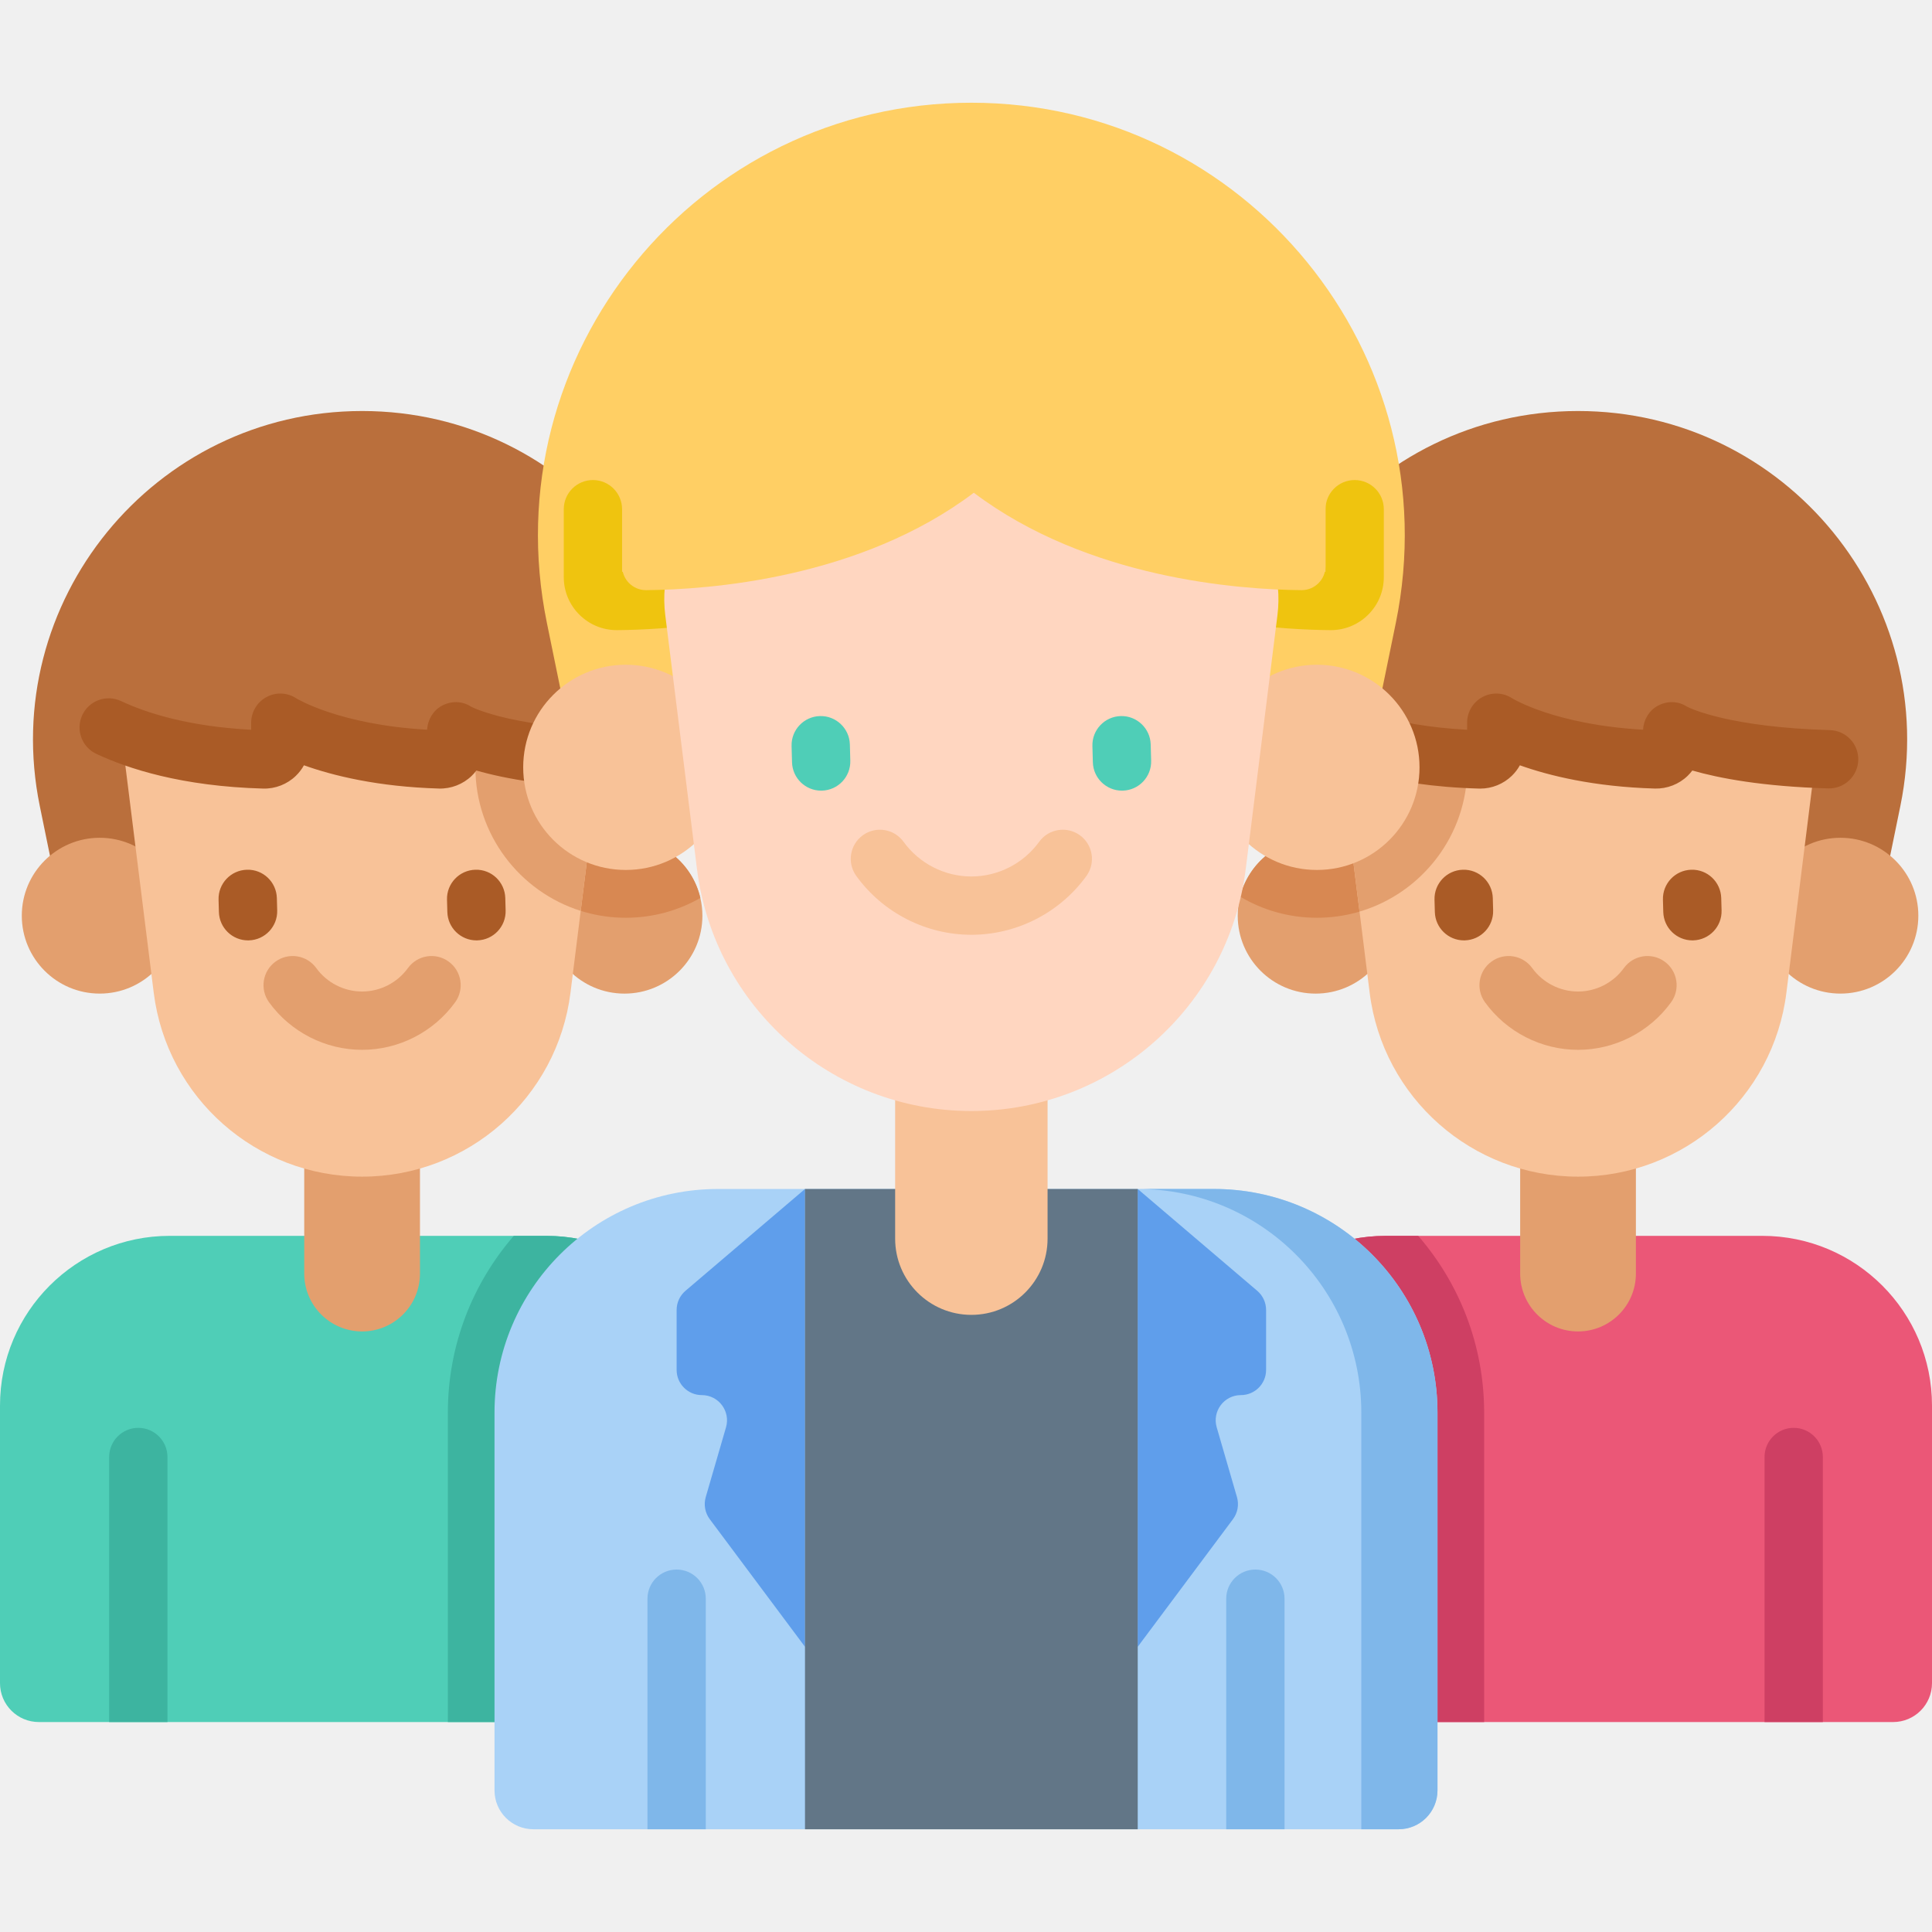
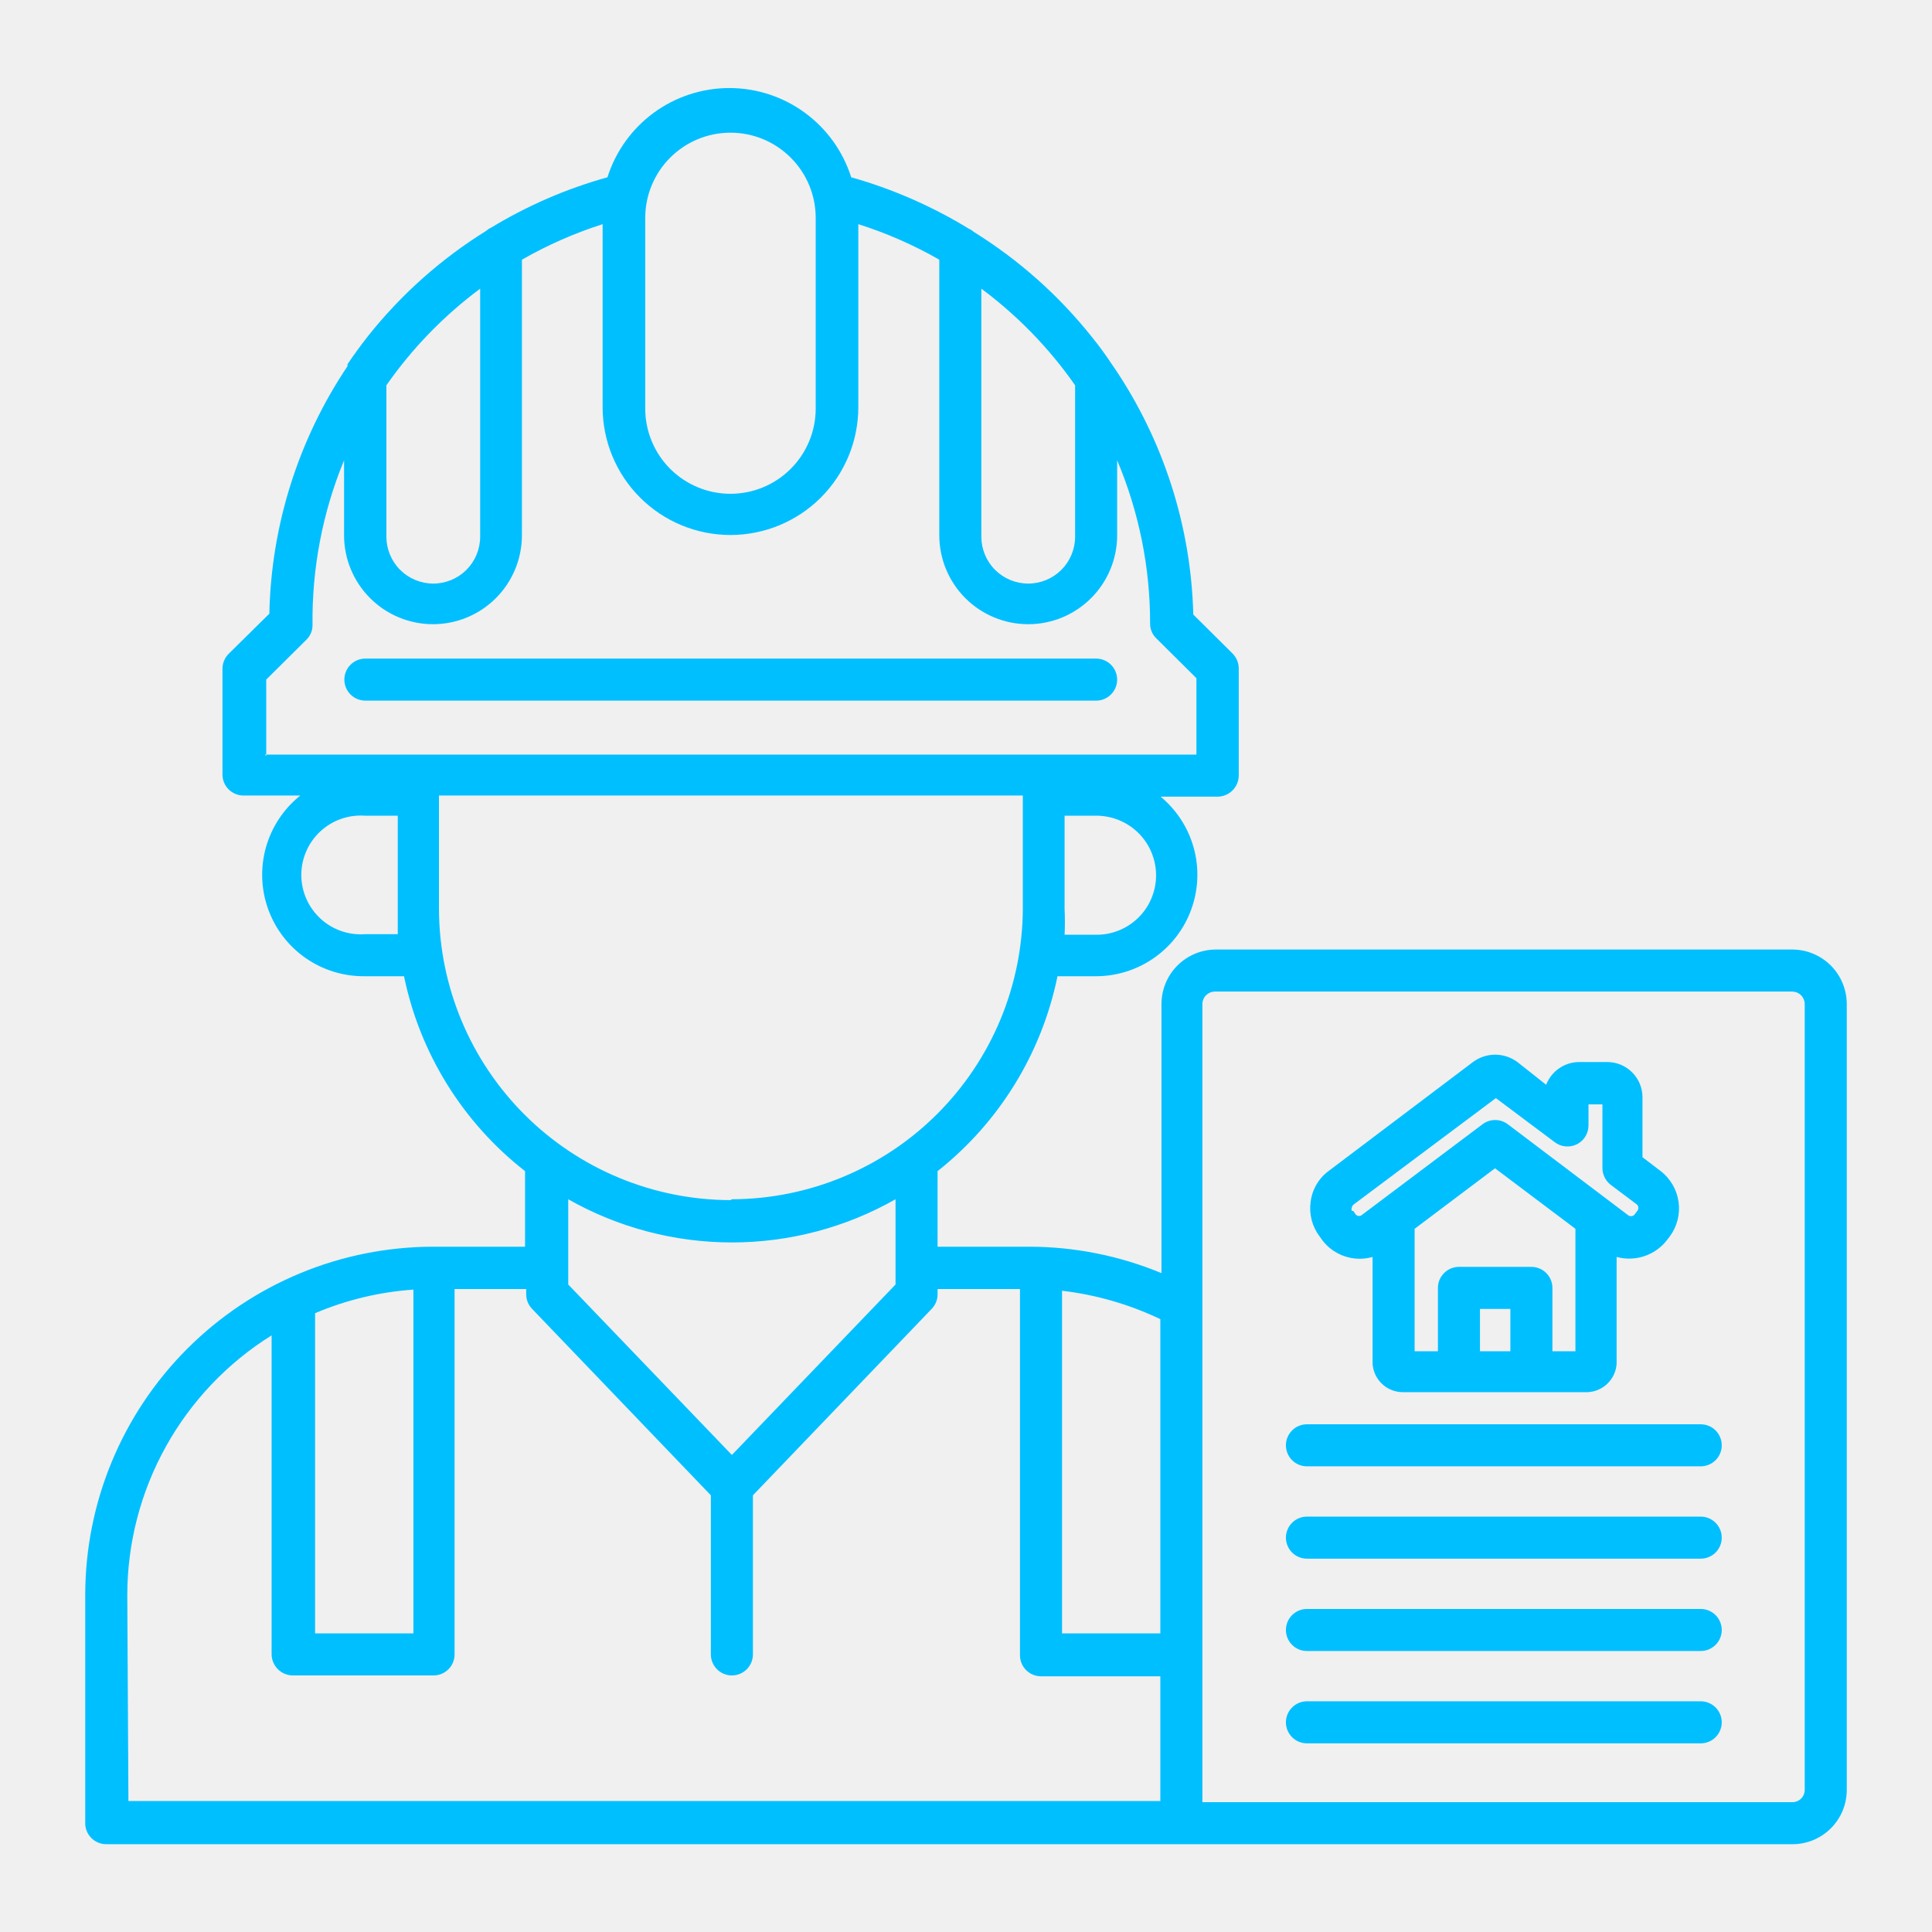
- <svg xmlns="http://www.w3.org/2000/svg" version="1.1" id="Layer_1" x="0px" y="0px" width="512px" height="512px" viewBox="0 -27.224 512 512" enable-background="new 0 -27.224 512 512" xml:space="preserve">
-   <path fill="#EB5777" d="M512,345.277v73.555c0,5.691-4.613,10.305-10.301,10.305H322.242v-83.859  c0-24.844,20.141-44.988,44.988-44.988h99.781C491.859,300.289,512,320.434,512,345.277z" />
-   <path fill="#CE3F63" d="M393.313,347.121v82.016h-71.07v-83.859c0-24.848,20.141-44.988,44.988-44.988h8.609  C386.73,312.859,393.313,329.238,393.313,347.121z" />
-   <path fill="#E39F6E" d="M418.195,325.621c-8.469,0-15.336-6.867-15.336-15.336v-43.02h30.672v43.02  C433.531,318.754,426.664,325.621,418.195,325.621z" />
-   <path fill="#BA6F3C" d="M337.063,207.273h162.266l4.281-20.875c11.086-54.07-30.223-104.699-85.414-104.699  s-96.496,50.629-85.41,104.699L337.063,207.273z" />
-   <path fill="#E39F6E" d="M508.379,215.441c0,11.406-9.242,20.648-20.648,20.648c-11.402,0-20.645-9.242-20.645-20.648  c0-11.402,9.242-20.645,20.645-20.645C499.137,194.797,508.379,204.039,508.379,215.441z" />
-   <path fill="#E39F6E" d="M369.305,215.445c0,11.402-9.238,20.648-20.648,20.648c-11.402,0-20.648-9.246-20.648-20.648  c0-1.742,0.211-3.441,0.633-5.059c2.25-8.949,10.355-15.59,20.016-15.59c9.785,0,17.977,6.809,20.102,15.941  C369.113,212.246,369.305,213.828,369.305,215.445z" />
-   <path fill="#D88852" d="M368.758,210.738c-5.828,3.348-12.574,5.254-19.766,5.254c-7.43,0-14.387-2.047-20.352-5.605  c2.25-8.949,10.355-15.59,20.016-15.59C358.441,194.797,366.633,201.605,368.758,210.738z" />
-   <path fill="#F8C298" d="M353.211,157.691l7.078,56.668l2.684,21.492c3.48,27.848,27.16,48.75,55.219,48.75  c28.07,0,51.75-20.902,55.223-48.75l9.762-78.16L353.211,157.691L353.211,157.691z" />
-   <path fill="#E39F6E" d="M388.855,176.133c0,18.063-12.078,33.348-28.566,38.227l-7.59-60.746h29.18  C386.281,160.031,388.855,167.781,388.855,176.133z" />
-   <path fill="#AA5B26" d="M387.969,221.988c-4.172,0-7.605-3.324-7.719-7.516l-0.09-3.273c-0.117-4.266,3.246-7.816,7.512-7.934  c4.27-0.133,7.816,3.246,7.934,7.512l0.09,3.273c0.117,4.266-3.246,7.816-7.512,7.934  C388.109,221.984,388.039,221.988,387.969,221.988z" />
-   <path fill="#AA5B26" d="M448.508,221.988c-4.172,0-7.605-3.324-7.723-7.516l-0.09-3.273c-0.117-4.266,3.246-7.816,7.516-7.934  c4.27-0.133,7.816,3.246,7.934,7.512l0.09,3.273c0.117,4.266-3.246,7.816-7.512,7.934  C448.648,221.984,448.578,221.988,448.508,221.988z" />
-   <path fill="#E39F6E" d="M418.195,250.992c-9.727,0-18.941-4.711-24.656-12.602c-2.504-3.457-1.73-8.285,1.727-10.789  s8.285-1.73,10.789,1.727c2.816,3.891,7.355,6.211,12.141,6.211s9.328-2.32,12.145-6.211c2.504-3.457,7.332-4.23,10.789-1.727  s4.23,7.332,1.727,10.789C437.141,246.281,427.922,250.992,418.195,250.992z" />
-   <path d="M358.887,436.859c-4.27,0-7.727-3.457-7.727-7.723v-70.234c0-4.266,3.457-7.727,7.727-7.727  c4.266,0,7.723,3.461,7.723,7.727v70.234C366.613,433.402,363.152,436.859,358.887,436.859z" />
-   <path fill="#CE3F63" d="M483.074,358.898v70.238h-15.453v-70.238c0-4.266,3.461-7.727,7.727-7.727  C479.621,351.172,483.074,354.633,483.074,358.898z" />
-   <path fill="#BA6F3C" d="M341.066,159.297c0,0,13.855,13.742,51.164,14.738c2.359,0.063,4.293-1.836,4.293-4.195v-5.535  c0,0,13.566,8.898,42.313,9.727c2.359,0.066,4.293-1.836,4.293-4.195v-3.141c0,0,11.18,6.824,44.684,7.363  c2.34,0.035,4.254-1.859,4.254-4.195v-20.371c0-2.668-2.164-4.828-4.828-4.828h-131.54  C347.617,144.664,341.066,151.215,341.066,159.297z" />
-   <path fill="#AA5B26" d="M392.301,181.762c-0.105,0-0.211-0.004-0.316-0.004c-24.301-0.652-39.602-6.457-48.156-11.211  c-3.73-2.074-5.07-6.777-3-10.508c2.074-3.73,6.777-5.07,10.508-3c5.449,3.027,17.359,8.074,37.461,9.129v-1.863  c0-2.84,1.559-5.453,4.059-6.801c2.496-1.352,5.535-1.219,7.906,0.34c0.063,0.039,11.352,7,34.66,8.309  c0.168-2.645,1.578-5.098,3.93-6.355c2.492-1.332,5.379-1.281,7.738,0.258c0.922,0.473,11.223,5.445,37.863,6.211  c4.266,0.121,7.625,3.676,7.504,7.945c-0.125,4.262-3.688,7.617-7.945,7.5c-17.457-0.5-28.953-2.703-36.027-4.742  c-0.375,0.496-0.789,0.969-1.242,1.41c-2.301,2.234-5.465,3.457-8.672,3.371c-16.254-0.469-28.133-3.434-35.789-6.164  c-0.563,1.016-1.277,1.953-2.133,2.785C398.426,180.535,395.398,181.762,392.301,181.762z" />
-   <path fill="#4FCEB7" d="M189.758,345.277v83.859H10.301C4.613,429.137,0,424.523,0,418.832v-73.555  c0-24.844,20.141-44.988,44.988-44.988h99.781C169.617,300.289,189.758,320.434,189.758,345.277z" />
-   <path fill="#3DB4A0" d="M189.758,345.277v83.859h-71.07V347.12c0-17.883,6.582-34.262,17.473-46.832h8.609  C169.617,300.289,189.758,320.43,189.758,345.277z" />
-   <path fill="#E39F6E" d="M95.961,325.621c-8.473,0-15.336-6.867-15.336-15.336v-43.02h30.672v43.02  C111.297,318.754,104.43,325.621,95.961,325.621z" />
-   <path fill="#BA6F3C" d="M14.824,207.273h162.27l4.281-20.875c11.082-54.07-30.223-104.699-85.414-104.699  s-96.496,50.629-85.414,104.699L14.824,207.273z" />
-   <path fill="#E39F6E" d="M186.145,215.445c0,11.402-9.246,20.648-20.648,20.648c-11.398,0-20.648-9.246-20.648-20.648  c0-1.742,0.211-3.441,0.633-5.059c2.25-8.949,10.355-15.59,20.016-15.59c9.785,0,17.988,6.809,20.102,15.949  C185.957,212.258,186.145,213.828,186.145,215.445z" />
-   <path fill="#D88852" d="M185.598,210.746c-5.828,3.336-12.574,5.246-19.754,5.246c-7.43,0-14.398-2.047-20.363-5.605  c2.25-8.949,10.355-15.59,20.016-15.59C175.285,194.797,183.484,201.605,185.598,210.746z" />
-   <path fill="#E39F6E" d="M47.07,215.441c0,11.406-9.242,20.648-20.645,20.648c-11.406,0-20.648-9.242-20.648-20.648  c0-11.402,9.242-20.645,20.648-20.645C37.828,194.797,47.07,204.039,47.07,215.441z" />
-   <path fill="#F8C298" d="M30.977,157.691l9.762,78.16c3.484,27.848,27.152,48.75,55.223,48.75s51.738-20.902,55.223-48.75  l2.711-21.684l7.051-56.477L30.977,157.691L30.977,157.691z" />
-   <path fill="#E39F6E" d="M130.523,157.691c-2.895,5.523-4.539,11.789-4.539,18.441c0,17.82,11.75,32.945,27.91,38.035l7.051-56.473  h-30.422V157.691z" />
-   <path fill="#AA5B26" d="M65.73,221.988c-4.168,0-7.602-3.324-7.719-7.516l-0.09-3.273c-0.117-4.266,3.246-7.816,7.512-7.934  c4.285-0.133,7.82,3.246,7.938,7.512l0.09,3.273c0.117,4.266-3.246,7.816-7.512,7.934C65.875,221.984,65.805,221.988,65.73,221.988z  " />
-   <path fill="#AA5B26" d="M126.27,221.988c-4.168,0-7.605-3.324-7.719-7.516l-0.09-3.273c-0.117-4.266,3.246-7.816,7.512-7.934  c4.285-0.133,7.816,3.246,7.934,7.512l0.09,3.273c0.117,4.266-3.242,7.816-7.512,7.934  C126.414,221.984,126.34,221.988,126.27,221.988z" />
-   <path fill="#E39F6E" d="M95.961,250.992c-9.727,0-18.945-4.711-24.66-12.602c-2.504-3.457-1.73-8.285,1.727-10.789  s8.285-1.73,10.789,1.727c2.816,3.891,7.359,6.211,12.145,6.211s9.324-2.32,12.141-6.211c2.504-3.457,7.332-4.23,10.789-1.727  s4.23,7.332,1.727,10.789C114.902,246.281,105.688,250.992,95.961,250.992z" />
-   <path fill="#3DB4A0" d="M44.379,358.898v70.238H28.93v-70.238c0-4.266,3.449-7.727,7.723-7.727  C40.918,351.172,44.379,354.633,44.379,358.898z" />
-   <path d="M153.113,436.859c-4.266,0-7.723-3.457-7.723-7.723v-70.234c0-4.266,3.457-7.727,7.723-7.727  c4.27,0,7.727,3.461,7.727,7.727v70.234C160.84,433.402,157.383,436.859,153.113,436.859z" />
-   <path fill="#BA6F3C" d="M18.828,159.297c0,0,13.855,13.742,51.164,14.738c2.359,0.063,4.297-1.836,4.297-4.195v-5.535  c0,0,13.566,8.898,42.309,9.727c2.363,0.066,4.297-1.836,4.297-4.195v-3.141c0,0,11.18,6.824,44.684,7.363  c2.336,0.035,4.25-1.859,4.25-4.195v-20.371c0-2.668-2.16-4.828-4.824-4.828H33.465C25.383,144.664,18.828,151.215,18.828,159.297z" />
-   <path fill="#AA5B26" d="M165.555,181.781c-0.043,0-0.082,0-0.125,0c-19.242-0.309-31.691-2.652-39.184-4.809  c-0.371,0.496-0.785,0.965-1.238,1.406c-2.301,2.234-5.465,3.461-8.672,3.371c-16.254-0.469-28.137-3.434-35.789-6.164  c-0.563,1.016-1.277,1.953-2.137,2.789c-2.297,2.234-5.461,3.477-8.66,3.383c-21.637-0.582-35.996-5.328-44.234-9.207  c-3.863-1.82-5.52-6.422-3.699-10.285c1.816-3.859,6.422-5.512,10.281-3.695c6.453,3.039,17.547,6.715,34.465,7.598v-1.863  c0-2.84,1.559-5.453,4.059-6.801c2.496-1.352,5.535-1.219,7.906,0.34c0.066,0.039,11.355,7,34.66,8.309  c0.168-2.645,1.578-5.098,3.93-6.355c2.492-1.332,5.379-1.281,7.734,0.258c0.957,0.492,11.984,5.809,40.828,6.277  c4.266,0.066,7.668,3.582,7.602,7.852C173.211,178.406,169.766,181.781,165.555,181.781z" />
-   <path fill="#A9D2F7" d="M380.949,347.121v100.125c0,5.688-4.609,10.301-10.301,10.301H141.352c-5.691,0-10.301-4.613-10.301-10.301  V347.121c0-32.727,26.523-59.254,59.246-59.254h131.406C354.426,287.867,380.949,314.395,380.949,347.121z" />
-   <path fill="#5F9EEB" d="M179.313,319.93v15.887c0,3.688,2.988,6.676,6.676,6.676c4.445,0,7.652,4.266,6.41,8.539l-5.371,18.488  c-0.582,2.008-0.188,4.176,1.063,5.852l25.246,33.828V287.867l-31.676,26.984C180.172,316.117,179.313,317.977,179.313,319.93z" />
-   <path fill="#5F9EEB" d="M335.527,319.93v15.887c0,3.688-2.988,6.676-6.676,6.676c-4.449,0-7.652,4.266-6.41,8.539l5.367,18.488  c0.586,2.008,0.191,4.176-1.059,5.852L301.503,409.2V287.867l31.676,26.984C334.668,316.117,335.527,317.977,335.527,319.93z" />
-   <path fill="#627687" d="M213.332,287.867h88.176v169.684h-88.176V287.867z" />
-   <path fill="#7FB7EA" d="M380.949,347.109v100.137c0,5.691-4.609,10.301-10.301,10.301h-9.887V347.121  c0-32.719-26.535-59.254-59.254-59.254h20.199C354.426,287.867,380.949,314.391,380.949,347.109z" />
-   <path fill="#F8C298" d="M257.422,321.23c-11.156,0-20.199-9.043-20.199-20.195v-56.656h40.395v56.656  C277.617,312.188,268.574,321.23,257.422,321.23z" />
-   <path fill="#FFCF64" d="M150.57,165.371h213.695l5.637-27.488C384.5,66.68,330.102,0,257.422,0  C184.734,0,130.34,66.68,144.938,137.883L150.57,165.371z" />
-   <path fill="#EFC40F" d="M359,99.992c-4.266,0-7.727,3.461-7.727,7.727v16.578c-6.039-0.105-15.043-0.605-25.391-2.297v15.617  c11.121,1.672,20.586,2.102,26.664,2.152h0.125c3.73,0,7.242-1.445,9.895-4.074c2.684-2.66,4.16-6.207,4.16-9.988v-17.988  C366.727,103.453,363.27,99.992,359,99.992z" />
-   <path fill="#EFC40F" d="M157.133,99.992c4.266,0,7.723,3.461,7.723,7.727v16.578c6.043-0.105,15.043-0.605,25.395-2.297v15.617  c-11.121,1.672-20.586,2.102-26.668,2.152c-0.043,0-0.082,0-0.121,0c-3.734,0-7.242-1.445-9.898-4.074  c-2.68-2.66-4.16-6.207-4.16-9.988v-17.988C149.406,103.453,152.863,99.992,157.133,99.992z" />
-   <path fill="#F8C298" d="M376.188,176.133c0,15.02-12.176,27.191-27.195,27.191c-15.016,0-27.191-12.172-27.191-27.191  c0-15.016,12.176-27.191,27.191-27.191C364.012,148.941,376.188,161.117,376.188,176.133z" />
-   <path fill="#F8C298" d="M193.035,176.133c0,15.02-12.172,27.191-27.191,27.191c-15.016,0-27.191-12.172-27.191-27.191  c0-15.016,12.176-27.191,27.191-27.191C180.863,148.941,193.035,161.117,193.035,176.133z" />
-   <path fill="#FFD6C0" d="M176.301,135.785l8.395,67.219c4.582,36.68,35.762,64.207,72.723,64.207  c36.965,0,68.141-27.527,72.723-64.207l8.395-67.219c2.512-20.094-13.156-37.844-33.406-37.844h-95.418  C189.461,97.941,173.789,115.691,176.301,135.785z" />
-   <path fill="#4FCEB7" d="M217.613,182.305c-4.168,0-7.605-3.324-7.719-7.516l-0.117-4.313c-0.117-4.266,3.246-7.816,7.512-7.934  c4.234-0.125,7.816,3.246,7.934,7.512l0.117,4.309c0.117,4.27-3.246,7.82-7.512,7.938  C217.758,182.301,217.684,182.305,217.613,182.305z" />
-   <path fill="#4FCEB7" d="M297.336,182.305c-4.168,0-7.605-3.324-7.719-7.516l-0.117-4.313c-0.117-4.266,3.246-7.816,7.512-7.934  c4.23-0.125,7.816,3.246,7.934,7.512l0.121,4.309c0.117,4.27-3.246,7.82-7.512,7.938  C297.48,182.301,297.406,182.305,297.336,182.305z" />
-   <path fill="#F8C298" d="M257.422,220.504c-12.027,0-23.426-5.828-30.492-15.586c-2.504-3.457-1.73-8.285,1.727-10.789  c3.457-2.5,8.289-1.73,10.789,1.727c4.168,5.758,10.891,9.195,17.977,9.195s13.805-3.438,17.973-9.195  c2.5-3.457,7.332-4.23,10.789-1.727s4.227,7.332,1.727,10.789C280.844,214.676,269.445,220.504,257.422,220.504z" />
-   <path fill="#7FB7EA" d="M187.039,396.445v61.102h-15.453v-61.102c0-4.262,3.461-7.723,7.727-7.723S187.039,392.184,187.039,396.445z  " />
-   <path fill="#7FB7EA" d="M340.414,396.445v61.102h-15.453v-61.102c0-4.262,3.461-7.723,7.727-7.723S340.414,392.184,340.414,396.445z  " />
-   <path fill="#FFCF64" d="M164.867,86.434v36.402c0,3.52,2.867,6.363,6.391,6.336c16.582-0.145,56.629-3.035,86.813-25.813  c30.188,22.777,70.234,25.668,86.816,25.813c3.523,0.027,6.387-2.816,6.387-6.336V86.434H164.867z" />
+ <svg xmlns="http://www.w3.org/2000/svg" width="68" height="68" viewBox="0 0 68 68" fill="none">
+   <g clip-path="url(#clip0_289_998)">
+     <path fill-rule="evenodd" clip-rule="evenodd" d="M47.63 42.62L47.72 42.75C47.735 42.765 47.753 42.778 47.772 42.786C47.792 42.794 47.813 42.799 47.835 42.799C47.856 42.799 47.878 42.794 47.897 42.786C47.917 42.778 47.935 42.765 47.95 42.75L52.18 39.57C52.308 39.473 52.464 39.421 52.625 39.421C52.785 39.421 52.942 39.473 53.07 39.57L57.29 42.76C57.321 42.789 57.362 42.805 57.405 42.805C57.447 42.805 57.489 42.789 57.52 42.76L57.62 42.63C57.649 42.599 57.665 42.558 57.665 42.515C57.665 42.472 57.649 42.431 57.62 42.4L56.69 41.7C56.6 41.63 56.527 41.541 56.477 41.438C56.426 41.336 56.4 41.224 56.4 41.11V38.87H55.91V39.61C55.91 39.748 55.872 39.884 55.799 40.002C55.727 40.119 55.623 40.214 55.499 40.276C55.375 40.337 55.236 40.362 55.098 40.349C54.961 40.336 54.83 40.284 54.72 40.2L52.65 38.65L47.65 42.39C47.632 42.403 47.616 42.419 47.604 42.438C47.592 42.457 47.584 42.478 47.58 42.5C47.564 42.538 47.564 42.581 47.58 42.62H47.63ZM55.45 47.56H54.64V45.33C54.64 45.134 54.562 44.946 54.423 44.807C54.284 44.668 54.096 44.59 53.9 44.59H51.35C51.154 44.59 50.965 44.668 50.827 44.807C50.688 44.946 50.61 45.134 50.61 45.33V47.56H49.79V43.25L52.62 41.12L55.45 43.25V47.56ZM53.16 46.07H52.09V47.56H53.16V46.07ZM46.44 43.51C46.181 43.163 46.069 42.728 46.13 42.3C46.156 42.084 46.227 41.876 46.337 41.689C46.447 41.501 46.594 41.338 46.77 41.21L51.83 37.39C52.058 37.216 52.338 37.121 52.625 37.121C52.912 37.121 53.191 37.216 53.42 37.39L54.42 38.18C54.51 37.946 54.669 37.744 54.876 37.601C55.083 37.458 55.328 37.381 55.58 37.38H56.58C56.907 37.383 57.22 37.514 57.45 37.747C57.681 37.979 57.81 38.293 57.81 38.62V40.73L58.44 41.21C58.788 41.474 59.017 41.865 59.079 42.297C59.141 42.73 59.03 43.169 58.77 43.52L58.67 43.65C58.466 43.912 58.189 44.108 57.874 44.213C57.559 44.318 57.22 44.328 56.9 44.24V48C56.883 48.265 56.768 48.514 56.578 48.698C56.387 48.883 56.135 48.991 55.87 49H49.38C49.108 49.001 48.846 48.898 48.647 48.712C48.448 48.526 48.328 48.272 48.31 48V44.24C47.99 44.332 47.649 44.325 47.334 44.219C47.018 44.114 46.741 43.916 46.54 43.65L46.44 43.51ZM59.86 59.88H46C45.804 59.88 45.615 59.958 45.477 60.097C45.338 60.236 45.26 60.424 45.26 60.62C45.26 60.816 45.338 61.005 45.477 61.143C45.615 61.282 45.804 61.36 46 61.36H59.86C60.056 61.36 60.244 61.282 60.383 61.143C60.522 61.005 60.6 60.816 60.6 60.62C60.6 60.424 60.522 60.236 60.383 60.097C60.244 59.958 60.056 59.88 59.86 59.88ZM59.86 56.63H46C45.903 56.63 45.806 56.649 45.717 56.686C45.627 56.724 45.545 56.778 45.477 56.847C45.408 56.915 45.353 56.997 45.316 57.087C45.279 57.177 45.26 57.273 45.26 57.37C45.26 57.467 45.279 57.563 45.316 57.653C45.353 57.743 45.408 57.825 45.477 57.893C45.545 57.962 45.627 58.017 45.717 58.054C45.806 58.091 45.903 58.11 46 58.11H59.86C60.056 58.11 60.244 58.032 60.383 57.893C60.522 57.755 60.6 57.566 60.6 57.37C60.6 57.174 60.522 56.986 60.383 56.847C60.244 56.708 60.056 56.63 59.86 56.63ZM59.86 53.38H46C45.804 53.38 45.615 53.458 45.477 53.597C45.338 53.736 45.26 53.924 45.26 54.12C45.26 54.316 45.338 54.505 45.477 54.643C45.615 54.782 45.804 54.86 46 54.86H59.86C60.056 54.86 60.244 54.782 60.383 54.643C60.522 54.505 60.6 54.316 60.6 54.12C60.6 53.924 60.522 53.736 60.383 53.597C60.244 53.458 60.056 53.38 59.86 53.38ZM59.86 50.13H46C45.804 50.13 45.615 50.208 45.477 50.347C45.338 50.486 45.26 50.674 45.26 50.87C45.26 51.066 45.338 51.255 45.477 51.393C45.615 51.532 45.804 51.61 46 51.61H59.86C60.056 51.61 60.244 51.532 60.383 51.393C60.522 51.255 60.6 51.066 60.6 50.87C60.6 50.674 60.522 50.486 60.383 50.347C60.244 50.208 60.056 50.13 59.86 50.13ZM63.52 35.33V63C63.52 63.114 63.475 63.223 63.394 63.304C63.313 63.385 63.204 63.43 63.09 63.43H42.32V35.33C42.322 35.217 42.368 35.109 42.449 35.029C42.529 34.949 42.637 34.903 42.75 34.9H63.09C63.203 34.903 63.311 34.949 63.391 35.029C63.471 35.109 63.517 35.217 63.52 35.33ZM4.52 63.39H40.84V59H36.64C36.444 59 36.255 58.922 36.117 58.783C35.978 58.645 35.9 58.456 35.9 58.26V45.37H33V45.55C33.001 45.739 32.929 45.922 32.8 46.06L26.5 52.63V58.23C26.5 58.426 26.422 58.614 26.283 58.753C26.144 58.892 25.956 58.97 25.76 58.97C25.564 58.97 25.375 58.892 25.237 58.753C25.098 58.614 25.02 58.426 25.02 58.23V52.63L18.72 46.06C18.59 45.922 18.519 45.739 18.52 45.55V45.37H16V58.23C16 58.426 15.922 58.614 15.783 58.753C15.644 58.892 15.456 58.97 15.26 58.97H10.31C10.113 58.97 9.923 58.892 9.783 58.754C9.643 58.615 9.562 58.427 9.56 58.23V47C8.008 47.968 6.727 49.315 5.839 50.913C4.95 52.512 4.482 54.311 4.48 56.14L4.52 63.39ZM11.09 57.49V46.22C12.189 45.753 13.358 45.473 14.55 45.39V57.49H11.09ZM20 42.21C21.756 43.207 23.741 43.73 25.76 43.73C27.779 43.73 29.764 43.207 31.52 42.21V45.21L25.76 51.21L20 45.21V42.21ZM25.76 42.21C28.468 42.202 31.064 41.125 32.981 39.213C34.899 37.3 35.984 34.708 36 32V28H15.45V32C15.46 34.718 16.547 37.321 18.471 39.24C20.396 41.159 23.002 42.237 25.72 42.24L25.76 42.21ZM14 32.88C14 32.58 14 32.28 14 31.98V28.71H12.84C12.554 28.69 12.267 28.729 11.997 28.825C11.727 28.921 11.479 29.071 11.27 29.267C11.06 29.462 10.893 29.699 10.779 29.962C10.664 30.225 10.605 30.508 10.605 30.795C10.605 31.082 10.664 31.365 10.779 31.628C10.893 31.891 11.06 32.127 11.27 32.323C11.479 32.519 11.727 32.669 11.997 32.765C12.267 32.861 12.554 32.9 12.84 32.88H14ZM9.32 26.56H42.11V23.87L40.7 22.47C40.63 22.403 40.574 22.322 40.536 22.233C40.498 22.143 40.479 22.047 40.48 21.95C40.483 19.975 40.088 18.02 39.32 16.2V18.84C39.32 19.67 38.99 20.466 38.403 21.053C37.816 21.64 37.02 21.97 36.19 21.97C35.36 21.97 34.564 21.64 33.977 21.053C33.39 20.466 33.06 19.67 33.06 18.84V9.14C32.157 8.623 31.202 8.204 30.21 7.89V14.33C30.21 15.524 29.736 16.668 28.892 17.512C28.048 18.356 26.903 18.83 25.71 18.83C24.516 18.83 23.372 18.356 22.528 17.512C21.684 16.668 21.21 15.524 21.21 14.33V7.89C20.222 8.206 19.27 8.625 18.37 9.14V18.84C18.37 19.67 18.04 20.466 17.453 21.053C16.866 21.64 16.07 21.97 15.24 21.97C14.41 21.97 13.614 21.64 13.027 21.053C12.44 20.466 12.11 19.67 12.11 18.84V16.2C11.352 18.039 10.975 20.012 11 22C11.001 22.097 10.982 22.193 10.944 22.283C10.906 22.372 10.85 22.453 10.78 22.52L9.37 23.92V26.61L9.32 26.56ZM13.6 13.56C14.51 12.257 15.624 11.109 16.9 10.16V18.89C16.9 19.328 16.726 19.747 16.417 20.057C16.107 20.366 15.688 20.54 15.25 20.54C14.812 20.54 14.393 20.366 14.083 20.057C13.774 19.747 13.6 19.328 13.6 18.89V13.56ZM22.71 7.67C22.71 6.874 23.026 6.111 23.588 5.549C24.151 4.986 24.914 4.67 25.71 4.67C26.506 4.67 27.269 4.986 27.831 5.549C28.394 6.111 28.71 6.874 28.71 7.67V14.38C28.71 15.176 28.394 15.939 27.831 16.501C27.269 17.064 26.506 17.38 25.71 17.38C24.914 17.38 24.151 17.064 23.588 16.501C23.026 15.939 22.71 15.176 22.71 14.38V7.67ZM34.54 10.16C35.815 11.109 36.93 12.257 37.84 13.56V18.89C37.84 19.328 37.666 19.747 37.357 20.057C37.047 20.366 36.627 20.54 36.19 20.54C35.752 20.54 35.333 20.366 35.023 20.057C34.714 19.747 34.54 19.328 34.54 18.89V10.16ZM40.69 30.8C40.687 30.247 40.466 29.716 40.075 29.325C39.683 28.934 39.153 28.713 38.6 28.71H37.47V32C37.485 32.3 37.485 32.6 37.47 32.9H38.6C39.152 32.9 39.682 32.681 40.074 32.291C40.466 31.902 40.687 31.373 40.69 30.82V30.8ZM40.84 46.43V57.49H37.38V45.43C38.58 45.571 39.749 45.909 40.84 46.43ZM65 35.33V63C65 63.507 64.799 63.992 64.44 64.351C64.082 64.709 63.596 64.91 63.09 64.91H3.74C3.639 64.91 3.54 64.89 3.447 64.85C3.355 64.81 3.271 64.752 3.202 64.679C3.133 64.606 3.079 64.52 3.044 64.425C3.01 64.331 2.994 64.231 3 64.13V56.13C3.003 52.882 4.294 49.768 6.591 47.471C8.887 45.174 12.002 43.883 15.25 43.88H18.48V41.22C16.291 39.511 14.781 37.08 14.22 34.36H12.84C12.096 34.369 11.368 34.145 10.758 33.721C10.147 33.296 9.685 32.691 9.435 31.99C9.185 31.29 9.16 30.529 9.363 29.813C9.567 29.098 9.989 28.464 10.57 28H8.57C8.374 28 8.185 27.922 8.047 27.783C7.908 27.645 7.83 27.456 7.83 27.26V23.56C7.827 23.456 7.846 23.352 7.886 23.256C7.925 23.159 7.985 23.072 8.06 23L9.48 21.6C9.545 18.494 10.499 15.471 12.23 12.89V12.82C12.46 12.48 12.7 12.15 12.96 11.82C14.124 10.357 15.531 9.106 17.12 8.12C17.17 8.074 17.228 8.037 17.29 8.01C18.566 7.236 19.942 6.64 21.38 6.24C21.669 5.329 22.24 4.533 23.011 3.968C23.783 3.403 24.714 3.099 25.67 3.099C26.626 3.099 27.557 3.403 28.328 3.968C29.1 4.533 29.671 5.329 29.96 6.24C31.416 6.651 32.809 7.26 34.1 8.05C34.162 8.077 34.22 8.114 34.27 8.16C35.858 9.146 37.266 10.397 38.43 11.86C38.69 12.18 38.93 12.51 39.16 12.86L39.21 12.93C40.953 15.504 41.921 18.523 42 21.63L43.38 23C43.521 23.14 43.6 23.331 43.6 23.53V27.3C43.597 27.497 43.517 27.685 43.377 27.824C43.236 27.962 43.047 28.04 42.85 28.04H40.85C41.415 28.508 41.823 29.139 42.017 29.847C42.211 30.555 42.181 31.306 41.933 31.997C41.685 32.688 41.23 33.285 40.63 33.708C40.03 34.131 39.314 34.359 38.58 34.36H37.22C36.666 37.073 35.171 39.502 33 41.22V43.88H36.23C37.826 43.882 39.406 44.198 40.88 44.81V35.33C40.883 34.824 41.085 34.34 41.442 33.982C41.8 33.625 42.284 33.423 42.79 33.42H63.09C63.596 33.423 64.08 33.625 64.438 33.982C64.795 34.34 64.997 34.824 65 35.33ZM39.32 23.92C39.32 24.116 39.242 24.305 39.103 24.443C38.964 24.582 38.776 24.66 38.58 24.66H12.86C12.664 24.66 12.475 24.582 12.337 24.443C12.198 24.305 12.12 24.116 12.12 23.92C12.12 23.724 12.198 23.535 12.337 23.397C12.475 23.258 12.664 23.18 12.86 23.18H38.58C38.776 23.18 38.964 23.258 39.103 23.397C39.242 23.535 39.32 23.724 39.32 23.92Z" fill="#00BFFF" />
+   </g>
+   <defs>
+     <clipPath id="clip0_289_998">
+       <rect width="68" height="68" fill="white" />
+     </clipPath>
+   </defs>
</svg>
